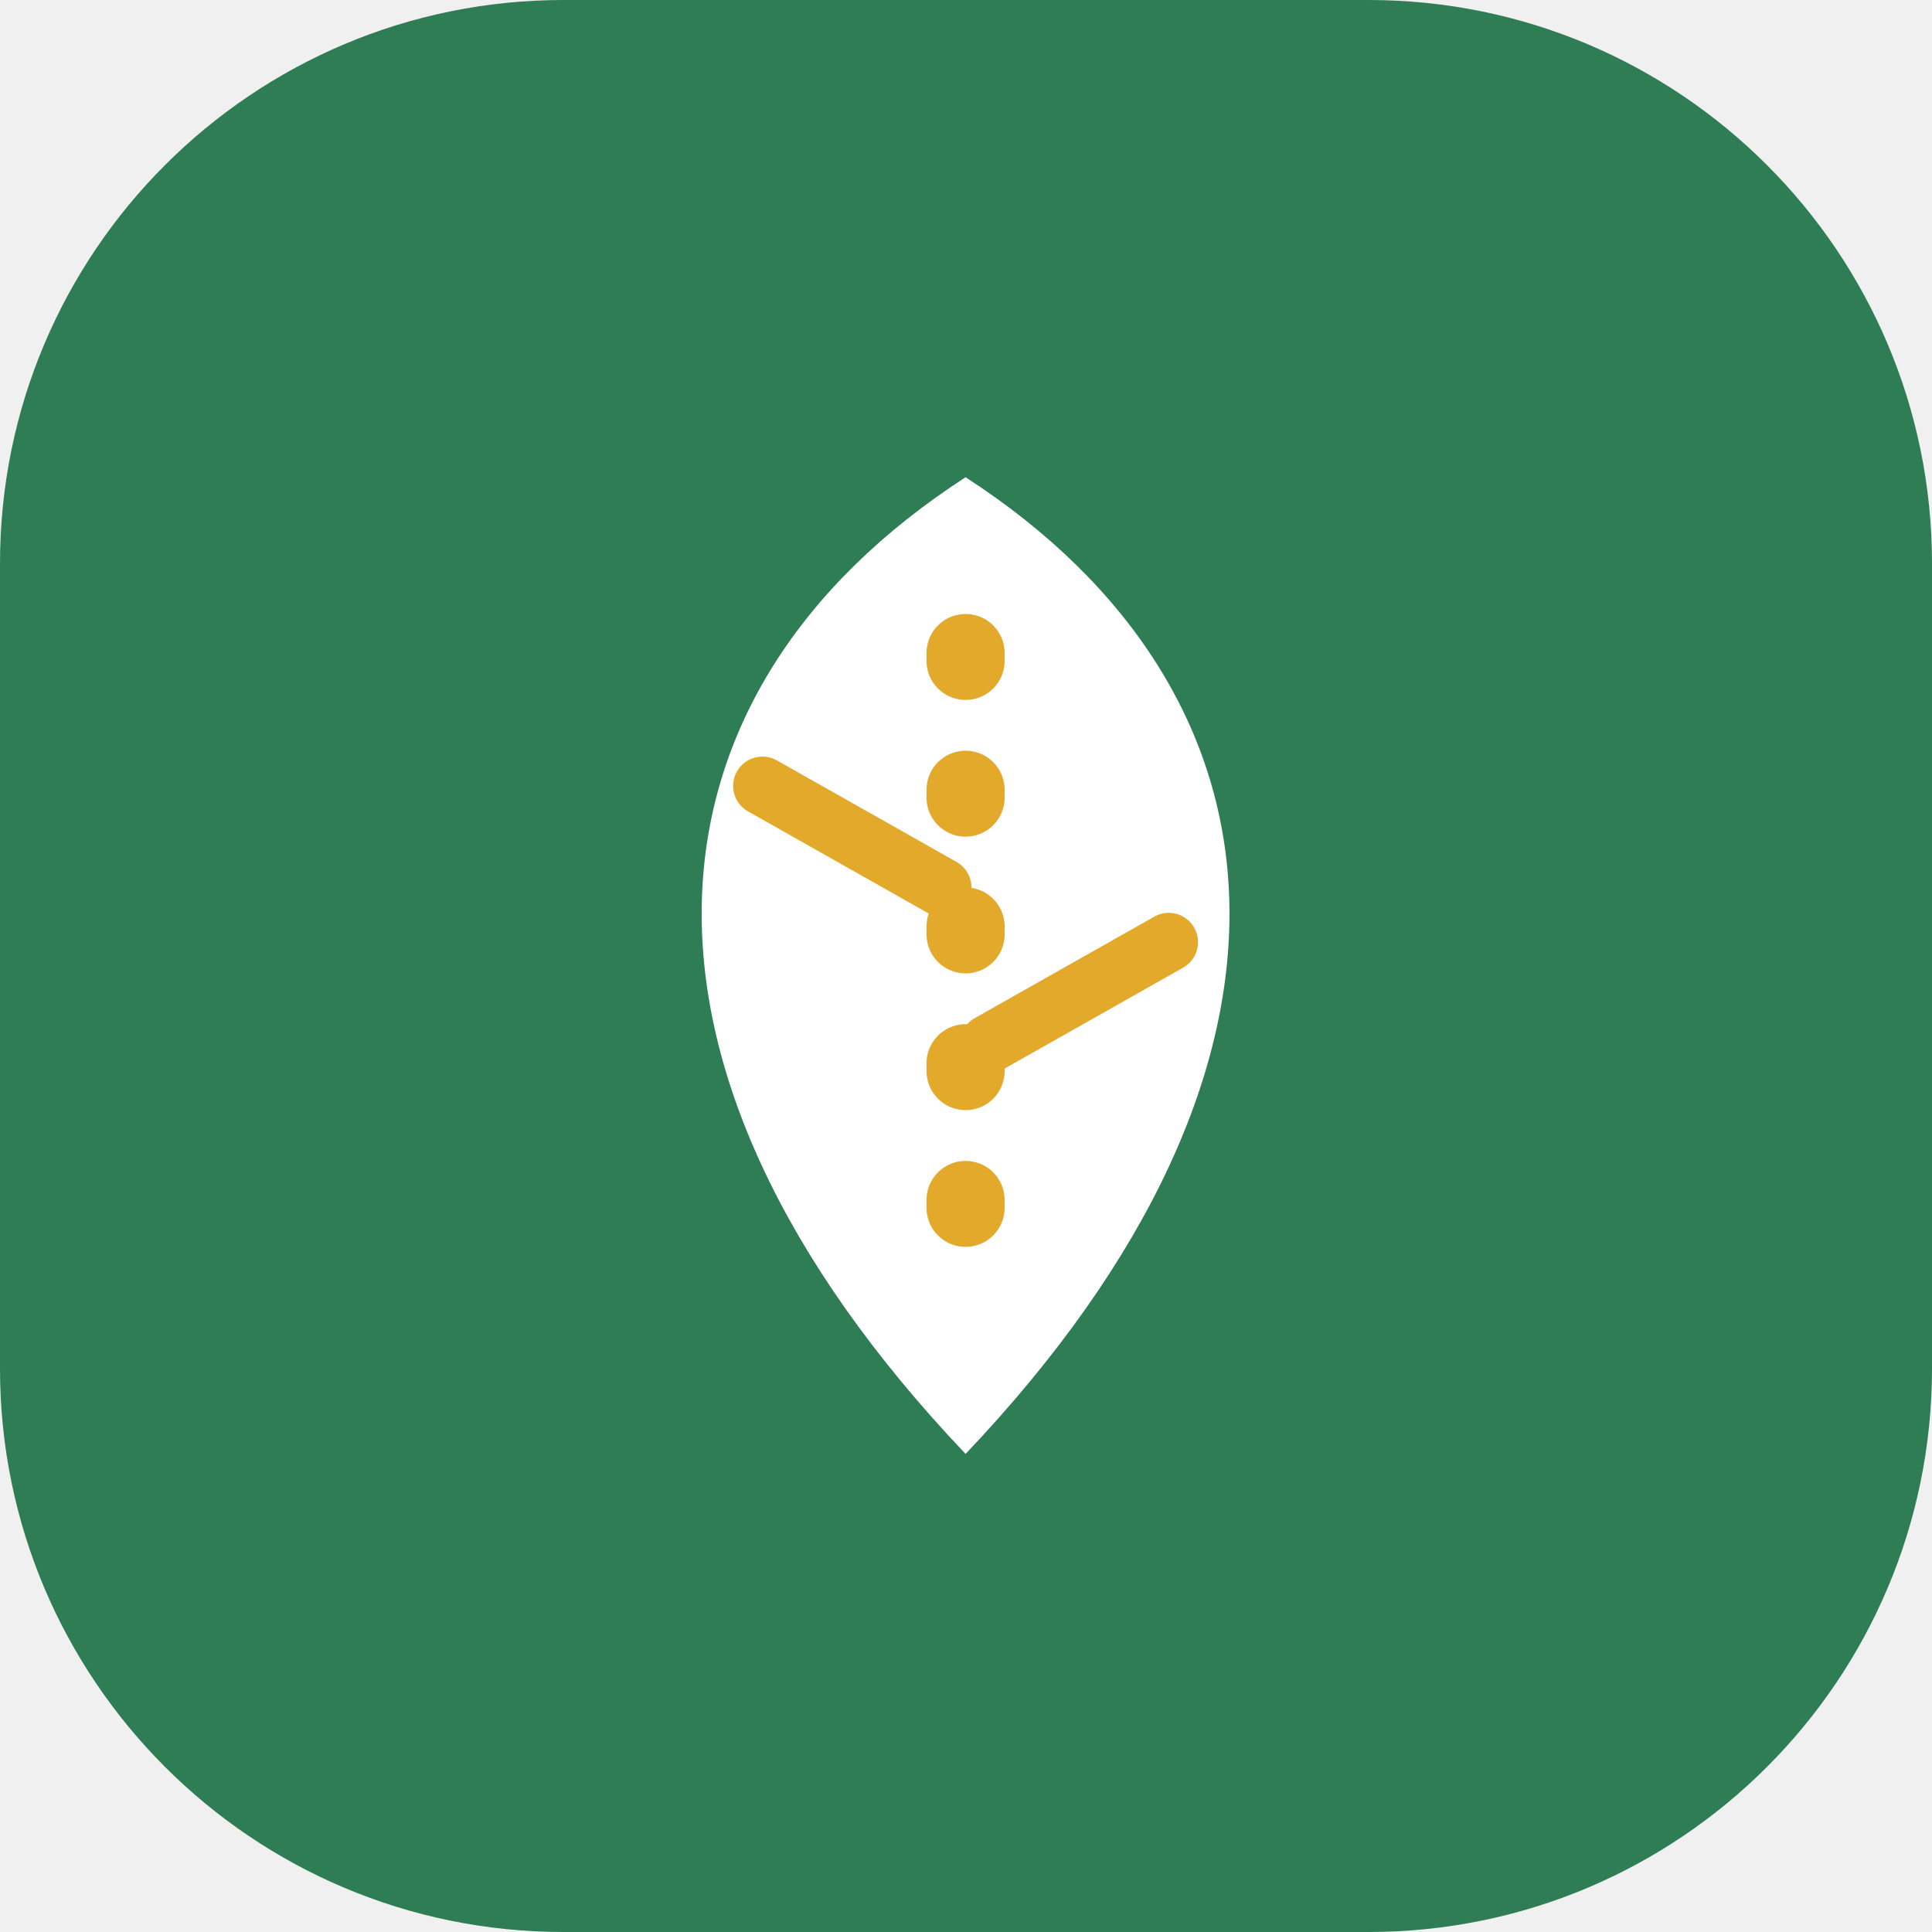
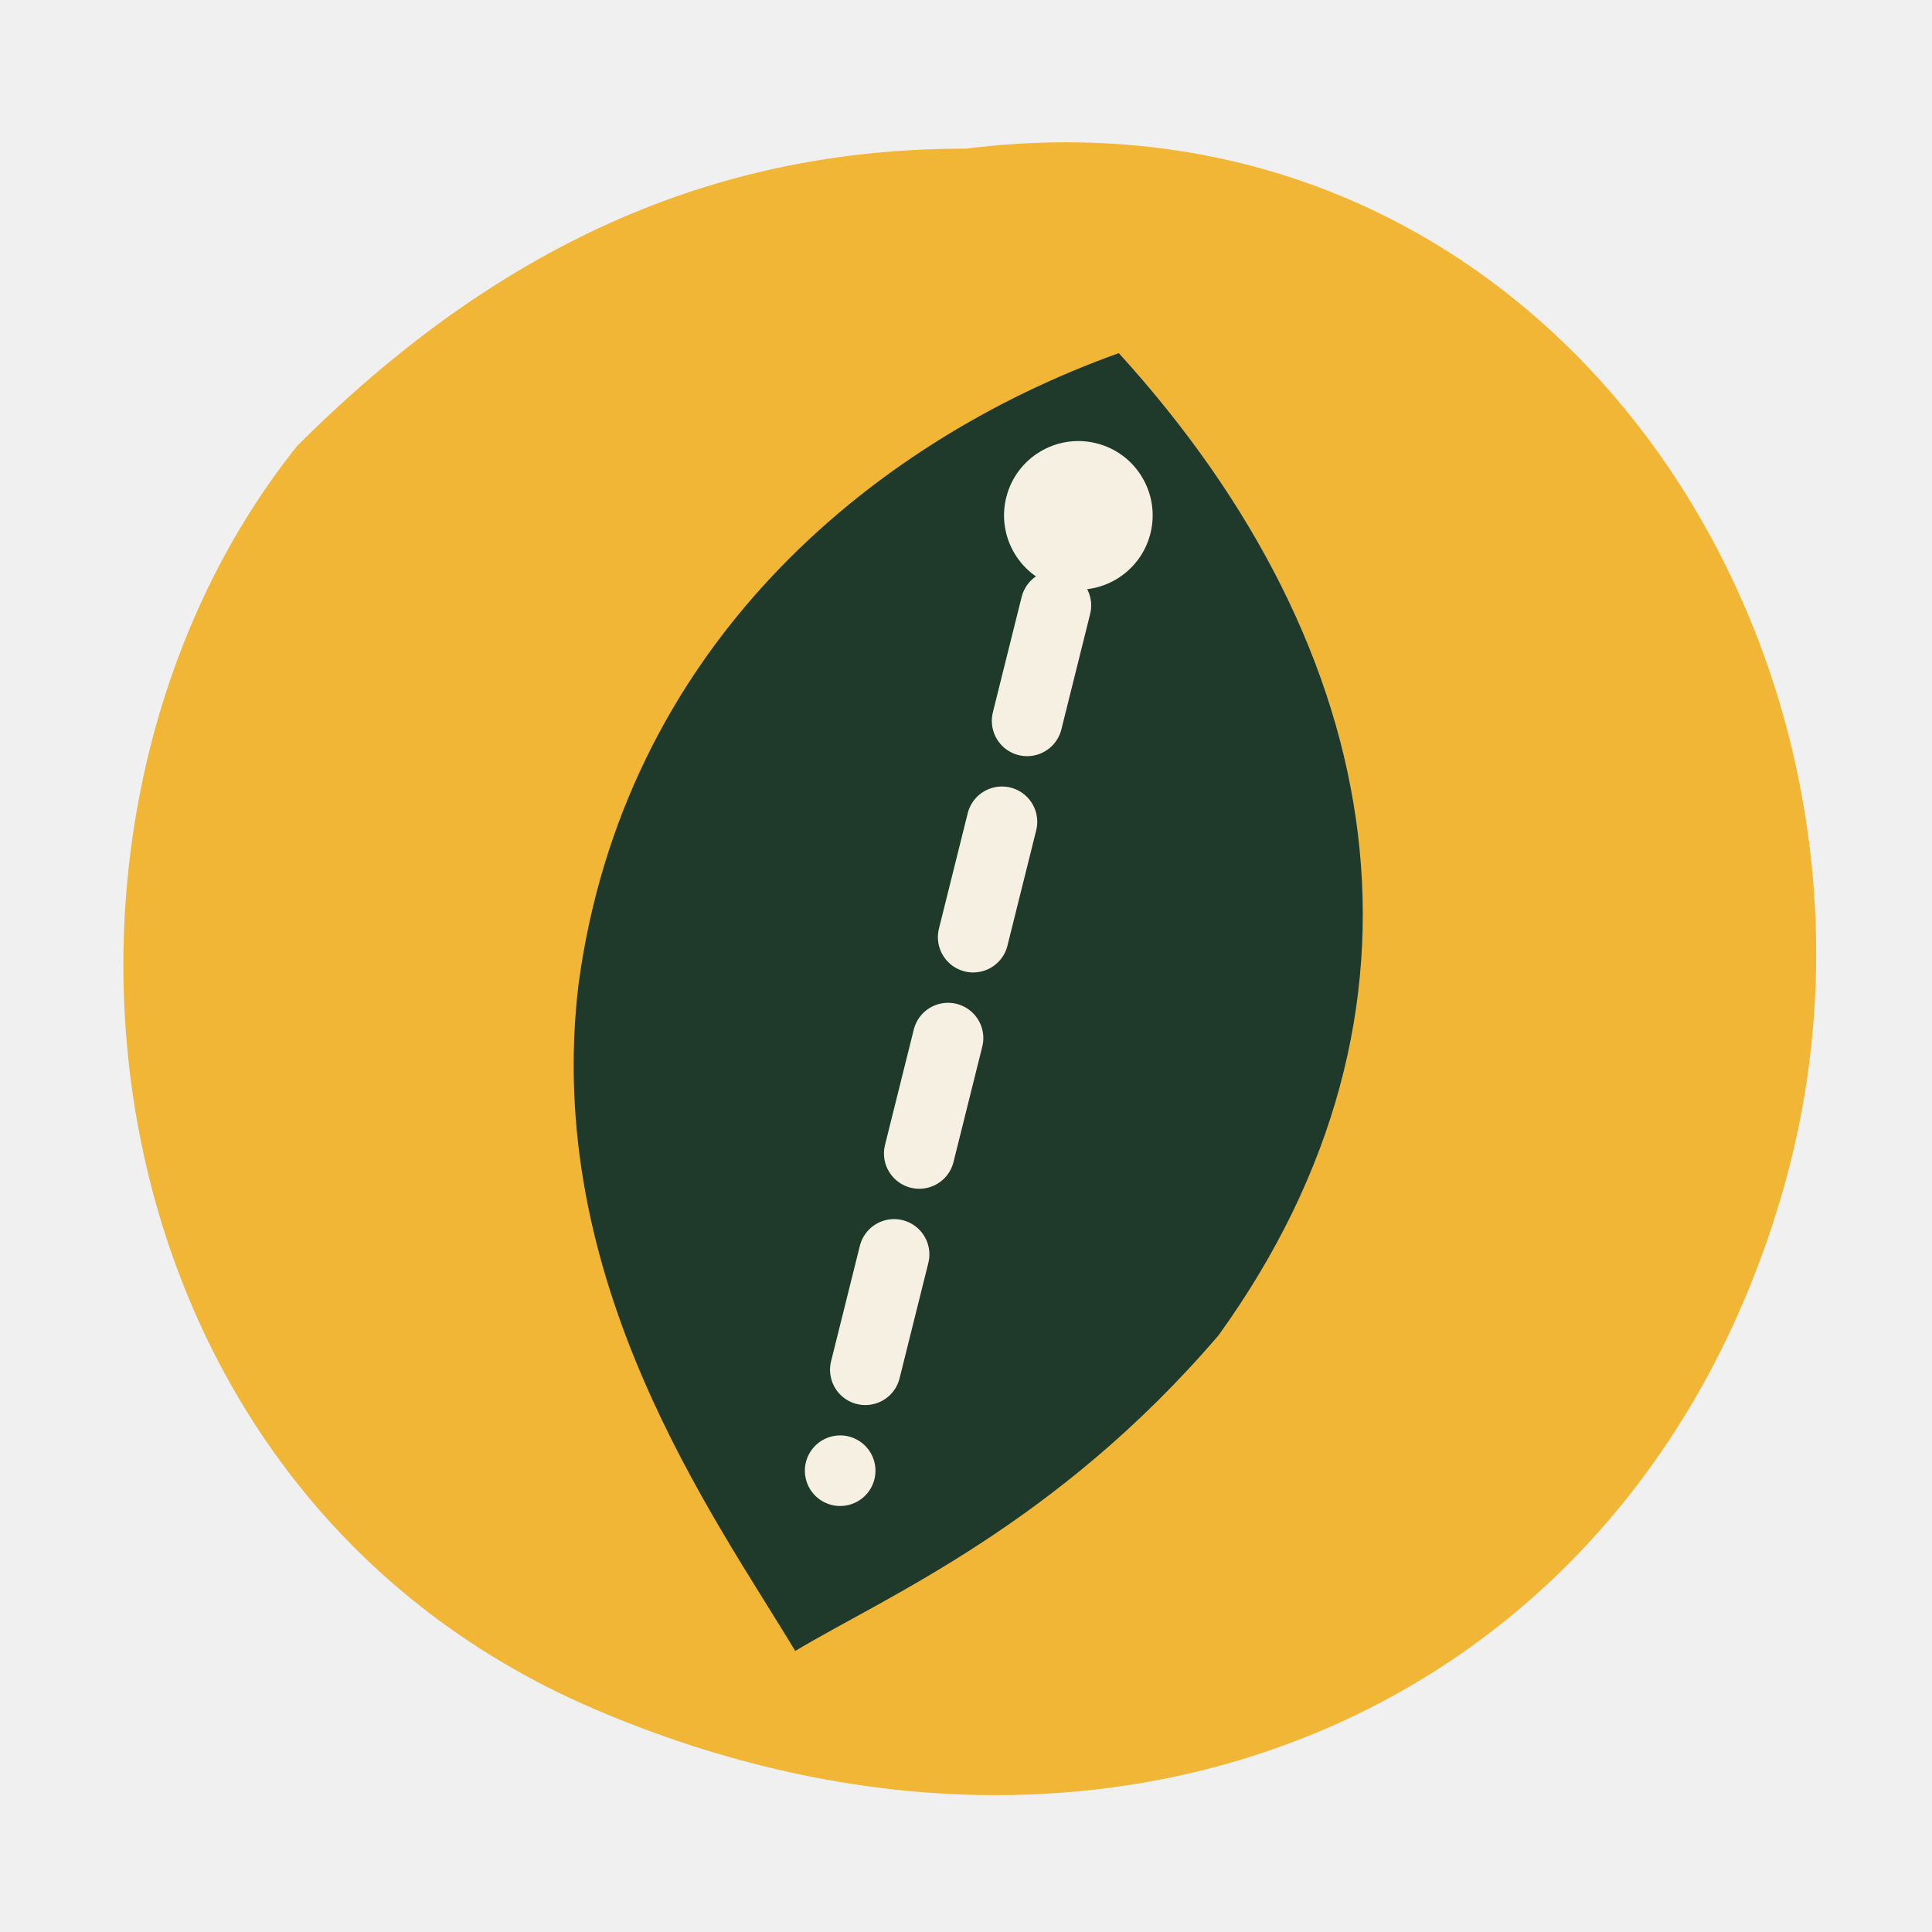
- <svg xmlns="http://www.w3.org/2000/svg" width="240" height="240" viewBox="0 0 240 240" fill="none">
-   <rect width="240" height="240" rx="70" fill="#2E7D54" />
-   <g transform="translate(42.3 42.3) scale(4.853)">
-     <path d="M16 3.5 C 24.5 9, 25.5 18.5, 16 28.5 C 6.5 18.5, 7.5 9, 16 3.5 Z" fill="#ffffff" />
-     <path d="M16 8 L16 24.5" stroke="#E3A92B" stroke-width="2" stroke-linecap="round" stroke-dasharray="0.2 3.3" />
-     <path d="M15.4 14 L10.8 11.4 M16.6 18 L21.2 15.4" stroke="#E3A92B" stroke-width="1.5" stroke-linecap="round" />
+ <svg xmlns="http://www.w3.org/2000/svg" width="512" height="512" viewBox="-26 -26 52 52" fill="none">
+   <path d="M0,-22 C16,-24 26,-8 22,6 C18,20 4,26 -10,20 C-24,14 -26,-4 -18,-14 C-12,-20 -6,-22 0,-22Z" fill="#F2B636" />
+   <g transform="rotate(14)">
+     <path d="M0,-17 C9,-11 13,-2 9,8 C6,14 2,17 0,19 C-3,16 -9,11 -10,3 C-11,-6 -6,-13 0,-17Z" fill="#1F3A2B" />
+     <path d="M0,-10 L0,14" stroke="#F6F0E2" stroke-width="1.9" stroke-linecap="round" stroke-dasharray="3.2 2.8" fill="none" />
+     <circle cx="0" cy="-12.5" r="2" fill="#F6F0E2" />
  </g>
</svg>
